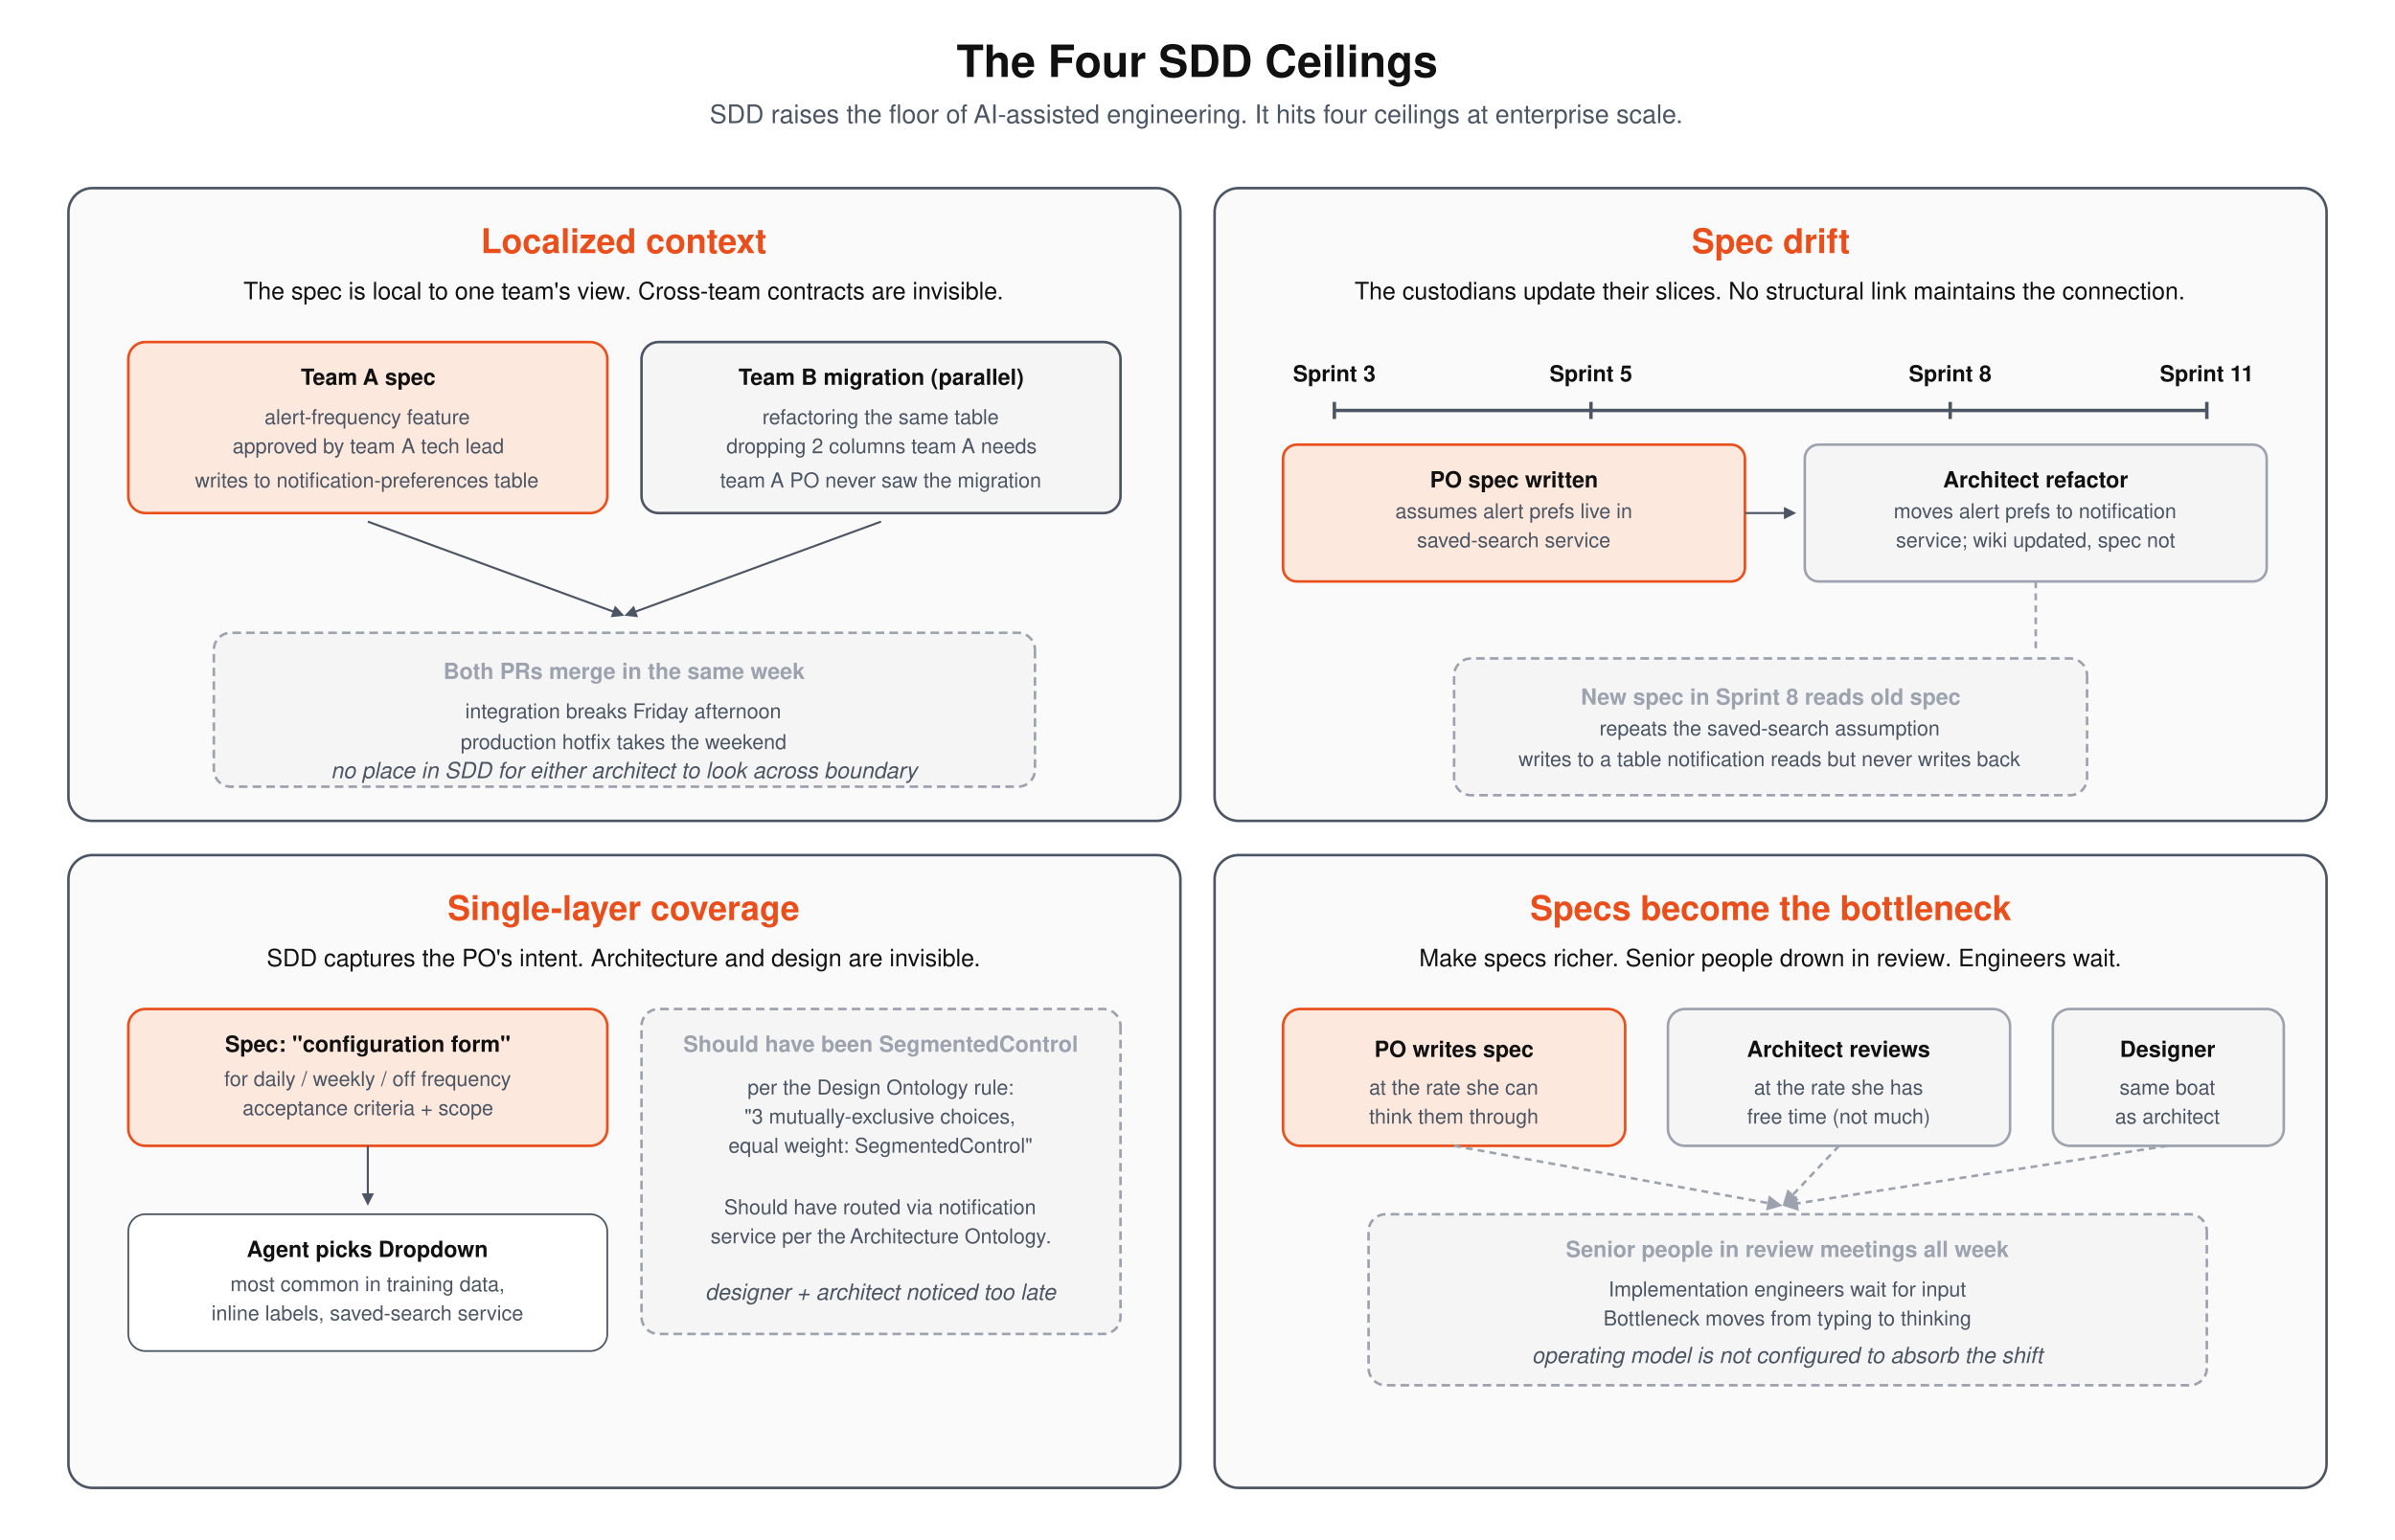
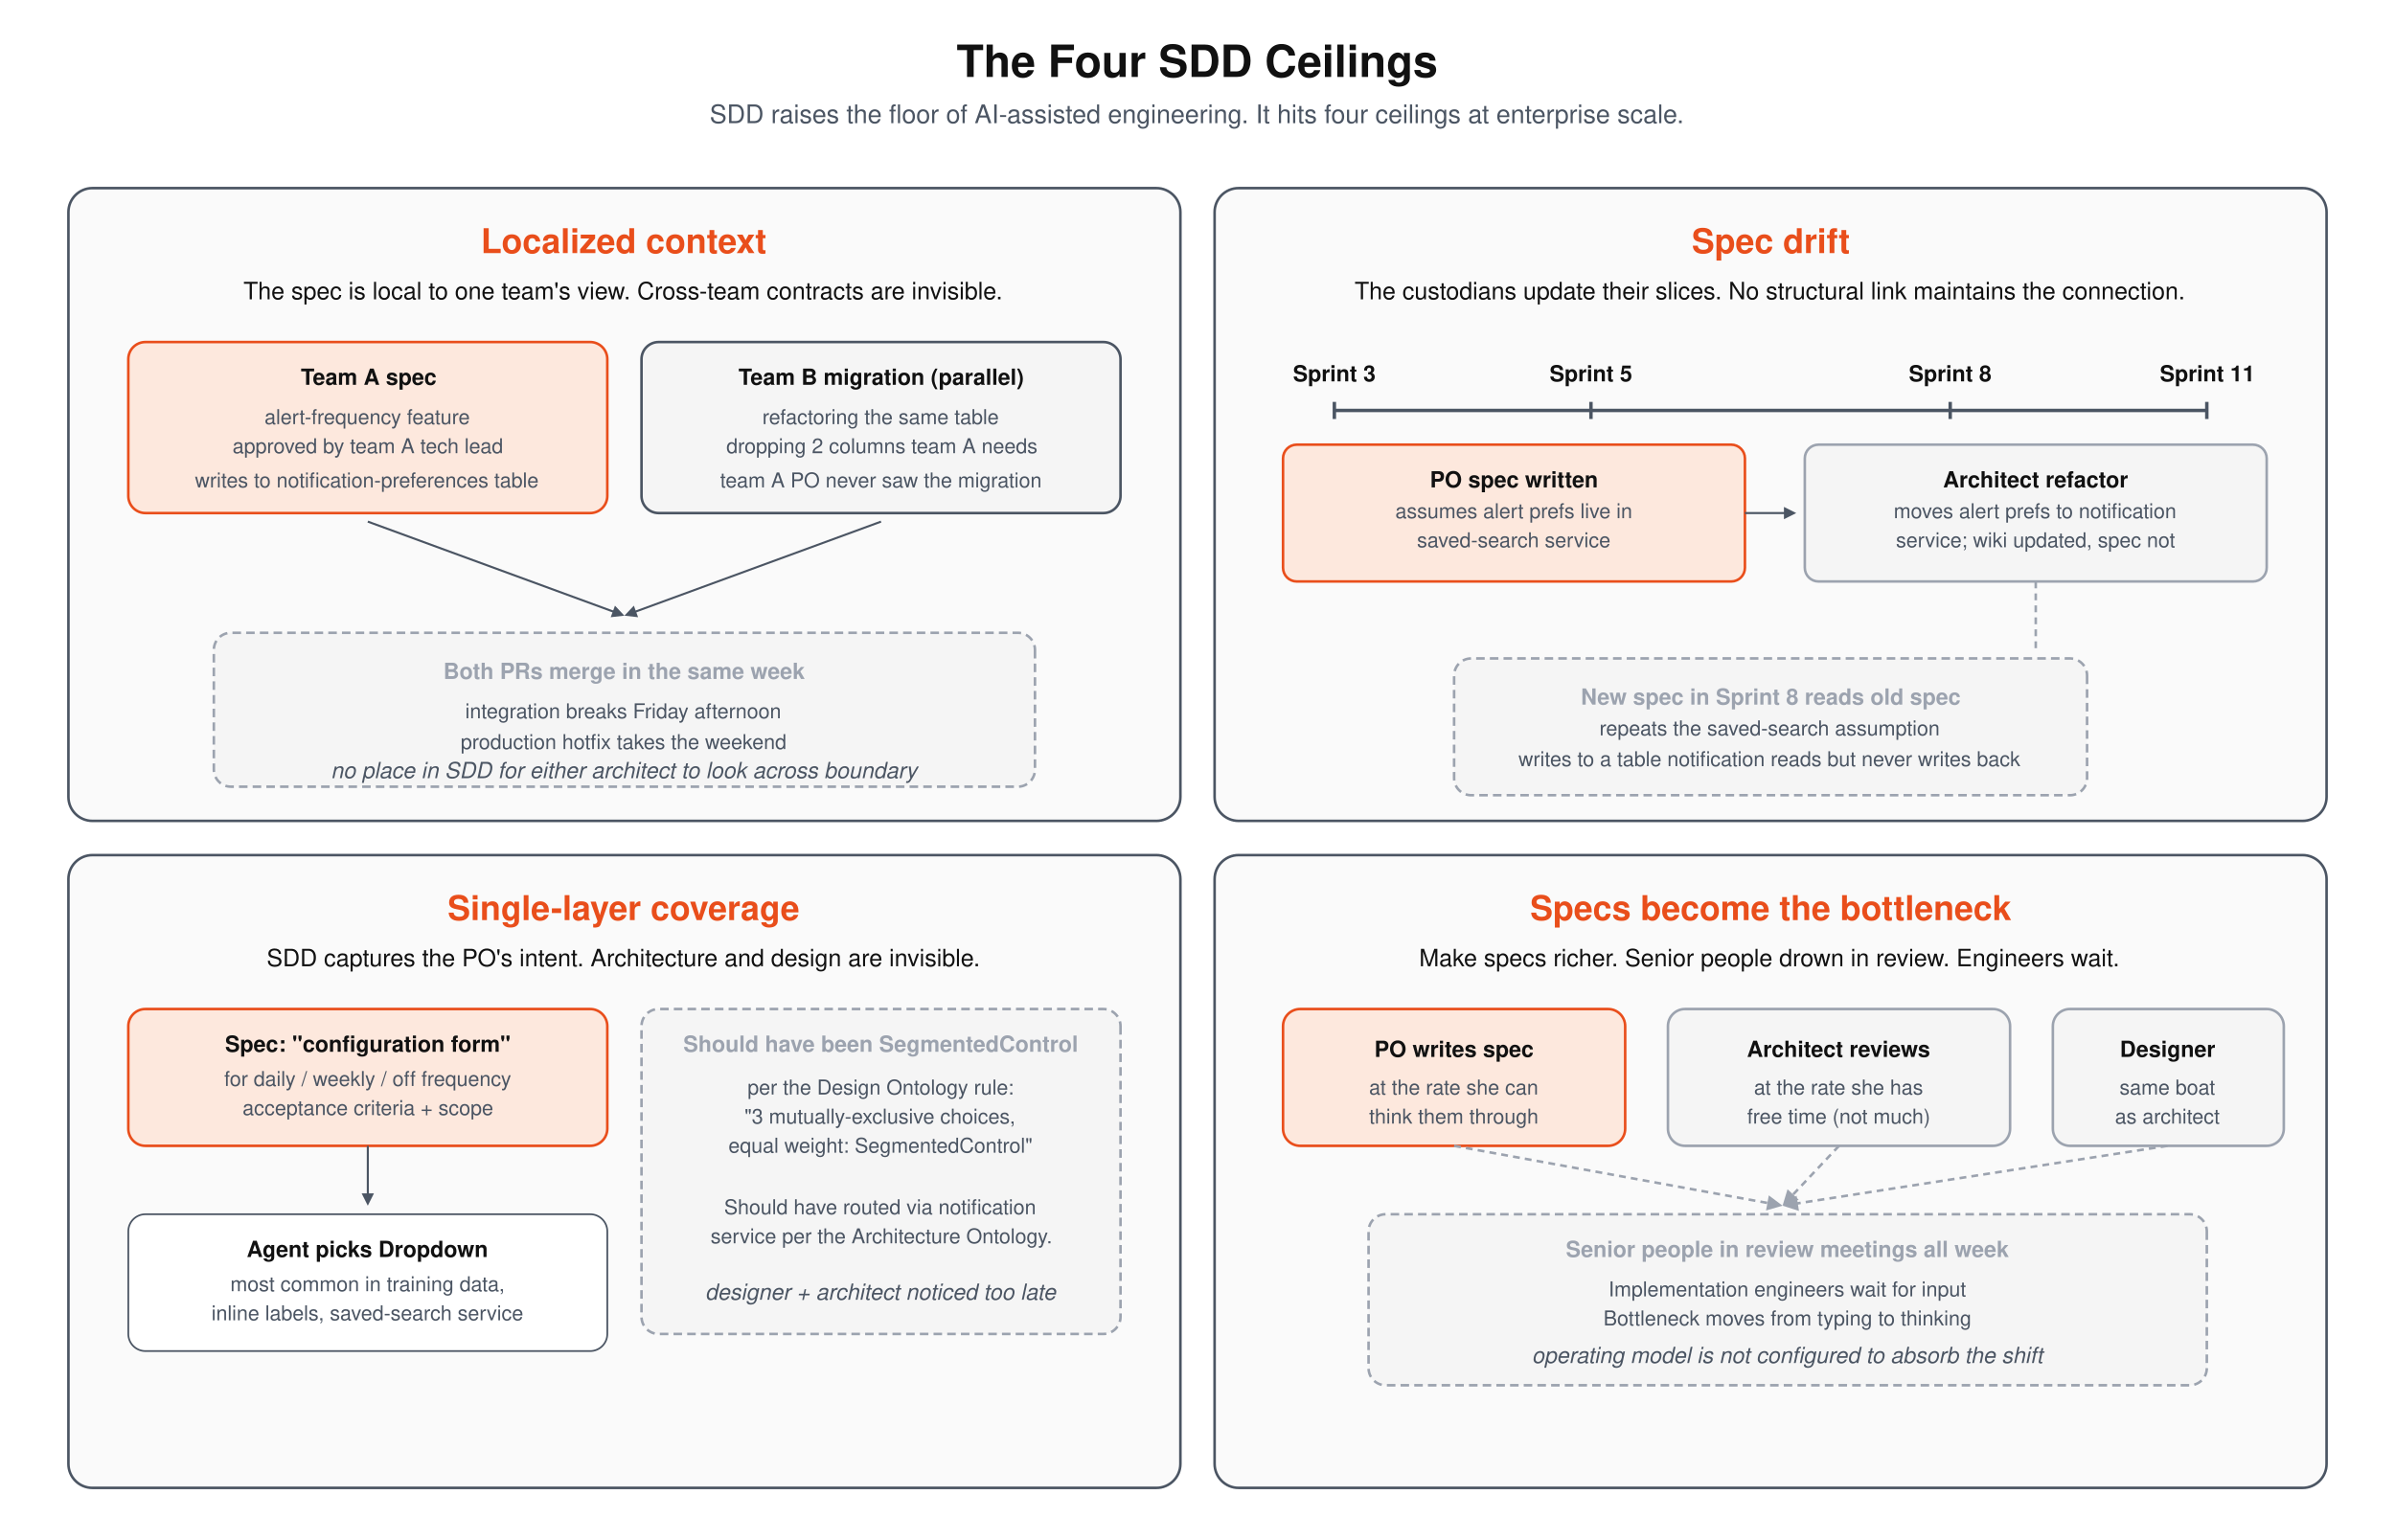
<svg xmlns="http://www.w3.org/2000/svg" width="100%" height="100%" viewBox="0 0 1400 900" version="1.1" xml:space="preserve" style="fill-rule:evenodd;clip-rule:evenodd;" class="se-svg">
  <g transform="matrix(1,0,0,1,700,45)">
    <text x="-140.842px" y="0px" style="font-family:'Helvetica-Bold', 'Helvetica';font-weight:700;font-size:26px;fill:var(--se-text,#111111);">The Four SDD Ceilings</text>
  </g>
  <g transform="matrix(1,0,0,1,700,72)">
    <g transform="matrix(15,0,0,15,-180.1062,0)">
        </g>
    <g transform="matrix(15,0,0,15,-175.9387,0)">
        </g>
-     <text x="-285.143px" y="0px" style="font-family:'Helvetica';font-size:15px;fill:var(--se-text-secondary,#4b5563);">SDD raises the ﬂoor of <tspan x="-130.902px -120.897px " y="0px 0px ">AI</tspan>-assisted engineering. It hits four ceilings at enterprise scale.</text>
+     <text x="-285.143px" y="0px" style="font-family:'Helvetica';font-size:15px;fill:var(--se-text-secondary,#4b5563);">SDD raises the ﬂoor of AI-assisted engineering. It hits four ceilings at enterprise scale.</text>
  </g>
  <path d="M690,124L690,466C690,473.727 683.727,480 676,480L54,480C46.273,480 40,473.727 40,466L40,124C40,116.273 46.273,110 54,110L676,110C683.727,110 690,116.273 690,124Z" style="fill:var(--se-panel-fill-alt,#fafafa);stroke:var(--se-text-secondary,#4b5563);stroke-width:1.5px;" />
  <g transform="matrix(1,0,0,1,365,148)">
    <text x="-83.906px" y="0px" style="font-family:'Helvetica-Bold', 'Helvetica';font-weight:700;font-size:20px;fill:var(--se-accent,#E94E1B);">Localized context</text>
  </g>
  <g transform="matrix(1,0,0,1,365,175)">
-     <text x="-222.708px" y="0px" style="font-family:'Helvetica';font-size:14px;fill:var(--se-text,#111111);">The spec is local to one team's view<tspan x="0.191px 4.081px " y="0px 0px ">. </tspan>Cross-team contracts are invisible.</text>
+     <text x="-222.708px" y="0px" style="font-family:'Helvetica';font-size:14px;fill:var(--se-text,#111111);">The spec is local to one team's view. Cross-team contracts are invisible.</text>
  </g>
  <path d="M355,210L355,290C355,295.519 350.519,300 345,300L85,300C79.481,300 75,295.519 75,290L75,210C75,204.481 79.481,200 85,200L345,200C350.519,200 355,204.481 355,210Z" style="fill:var(--se-accent-fill,#FDE8DD);stroke:var(--se-accent,#E94E1B);stroke-width:1.5px;" />
  <g transform="matrix(1,0,0,1,215,225)">
-     <text x="-39.146px" y="0px" style="font-family:'Helvetica-Bold', 'Helvetica';font-weight:700;font-size:13px;fill:var(--se-text,#111111);">T<tspan x="-32.164px -24.934px " y="0px 0px ">ea</tspan>m <tspan x="-3.009px 5.903px 9.515px " y="0px 0px 0px ">A s</tspan>pec</text>
+     <text x="-39.146px" y="0px" style="font-family:'Helvetica-Bold', 'Helvetica';font-weight:700;font-size:13px;fill:var(--se-text,#111111);">Team A spec</text>
  </g>
  <g transform="matrix(1,0,0,1,215,248)">
    <text x="-60.366px" y="0px" style="font-family:'Helvetica';font-size:12px;fill:var(--se-text-secondary,#4b5563);">alert-frequency feature</text>
  </g>
  <g transform="matrix(1,0,0,1,215,265)">
-     <text x="-79.061px" y="0px" style="font-family:'Helvetica';font-size:12px;fill:var(--se-text-secondary,#4b5563);">approved by team <tspan x="19.676px 27.023px 30.357px " y="0px 0px 0px ">A t</tspan>ech lead</text>
+     <text x="-79.061px" y="0px" style="font-family:'Helvetica';font-size:12px;fill:var(--se-text-secondary,#4b5563);">approved by team A tech lead</text>
  </g>
  <g transform="matrix(1,0,0,1,215,285)">
    <g transform="matrix(12,0,0,12,-33.69141,0)">
        </g>
    <g transform="matrix(12,0,0,12,-30.35742,0)">
        </g>
    <text x="-101.051px" y="0px" style="font-family:'Helvetica';font-size:12px;fill:var(--se-text-secondary,#4b5563);">writes to notiﬁcation-preferences table</text>
  </g>
  <path d="M655,210L655,290C655,295.519 650.519,300 645,300L385,300C379.481,300 375,295.519 375,290L375,210C375,204.481 379.481,200 385,200L645,200C650.519,200 655,204.481 655,210Z" style="fill:var(--se-panel-fill,#f5f5f5);stroke:var(--se-text-secondary,#4b5563);stroke-width:1.5px;" />
  <g transform="matrix(1,0,0,1,515,225)">
-     <text x="-83.316px" y="0px" style="font-family:'Helvetica-Bold', 'Helvetica';font-weight:700;font-size:13px;fill:var(--se-text,#111111);">T<tspan x="-76.334px -69.104px " y="0px 0px ">ea</tspan>m B migration (parallel)</text>
+     <text x="-83.316px" y="0px" style="font-family:'Helvetica-Bold', 'Helvetica';font-weight:700;font-size:13px;fill:var(--se-text,#111111);">Team B migration (parallel)</text>
  </g>
  <g transform="matrix(1,0,0,1,515,248)">
    <text x="-69.372px" y="0px" style="font-family:'Helvetica';font-size:12px;fill:var(--se-text-secondary,#4b5563);">refactoring the same table</text>
  </g>
  <g transform="matrix(1,0,0,1,515,265)">
-     <text x="-90.398px" y="0px" style="font-family:'Helvetica';font-size:12px;fill:var(--se-text-secondary,#4b5563);">dropping 2 columns team <tspan x="47.021px 54.369px 57.703px " y="0px 0px 0px ">A n</tspan>eeds</text>
+     <text x="-90.398px" y="0px" style="font-family:'Helvetica';font-size:12px;fill:var(--se-text-secondary,#4b5563);">dropping 2 columns team A needs</text>
  </g>
  <g transform="matrix(1,0,0,1,515,285)">
-     <text x="-94.052px" y="0px" style="font-family:'Helvetica';font-size:12px;fill:var(--se-text-secondary,#4b5563);">team <tspan x="-64.696px -57.349px -54.015px " y="0px 0px 0px ">A P</tspan>O never saw the migration</text>
+     <text x="-94.052px" y="0px" style="font-family:'Helvetica';font-size:12px;fill:var(--se-text-secondary,#4b5563);">team A PO never saw the migration</text>
  </g>
  <path d="M359.479,354.141L365,360L357.001,360.901L359.479,354.141Z" style="fill:var(--se-text-secondary,#4b5563);fill-rule:nonzero;" />
  <path d="M215,305C215,305 332.737,348.17 359.592,358.017" style="fill:none;fill-rule:nonzero;stroke:var(--se-text-secondary,#4b5563);stroke-width:1.2px;" />
  <path d="M372.999,360.901L365,360L370.521,354.141L372.999,360.901Z" style="fill:var(--se-text-secondary,#4b5563);fill-rule:nonzero;" />
  <path d="M515,305C515,305 397.263,348.17 370.408,358.017" style="fill:none;fill-rule:nonzero;stroke:var(--se-text-secondary,#4b5563);stroke-width:1.2px;" />
  <path d="M605,380L605,450C605,455.519 600.519,460 595,460L135,460C129.481,460 125,455.519 125,450L125,380C125,374.481 129.481,370 135,370L595,370C600.519,370 605,374.481 605,380Z" style="fill:var(--se-panel-fill,#f5f5f5);stroke:var(--se-panel-stroke,#9ca3af);stroke-width:1.5px;stroke-dasharray:5,3;" />
  <g transform="matrix(1,0,0,1,365,397)">
    <text x="-105.841px" y="0px" style="font-family:'Helvetica-Bold', 'Helvetica';font-weight:700;font-size:13px;fill:var(--se-panel-stroke,#9ca3af);">Both PRs merge in the same week</text>
  </g>
  <g transform="matrix(1,0,0,1,365,420)">
    <text x="-93.053px" y="0px" style="font-family:'Helvetica';font-size:12px;fill:var(--se-text-secondary,#4b5563);">integration breaks Friday afternoon</text>
  </g>
  <g transform="matrix(1,0,0,1,365,438)">
    <g transform="matrix(12,0,0,12,-19.67285,0)">
        </g>
    <g transform="matrix(12,0,0,12,-16.33887,0)">
        </g>
    <text x="-95.728px" y="0px" style="font-family:'Helvetica';font-size:12px;fill:var(--se-text-secondary,#4b5563);">production hotﬁx takes the weekend</text>
  </g>
  <g transform="matrix(1,0,0,1,365,455)">
    <text x="-171.615px" y="0px" style="font-family:'Helvetica-Oblique', 'Helvetica';font-style:italic;font-size:13px;fill:var(--se-text-secondary,#4b5563);">no place in SDD for either architect to look across boundary</text>
  </g>
  <path d="M1360,124L1360,466C1360,473.727 1353.727,480 1346,480L724,480C716.273,480 710,473.727 710,466L710,124C710,116.273 716.273,110 724,110L1346,110C1353.727,110 1360,116.273 1360,124Z" style="fill:var(--se-panel-fill-alt,#fafafa);stroke:var(--se-text-secondary,#4b5563);stroke-width:1.5px;" />
  <g transform="matrix(1,0,0,1,1035,148)">
    <text x="-46.118px" y="0px" style="font-family:'Helvetica-Bold', 'Helvetica';font-weight:700;font-size:20px;fill:var(--se-accent,#E94E1B);">Spec drift</text>
  </g>
  <g transform="matrix(1,0,0,1,1035,175)">
    <text x="-243.182px" y="0px" style="font-family:'Helvetica';font-size:14px;fill:var(--se-text,#111111);">The custodians update their slices. No structural link maintains the connection.</text>
  </g>
  <path d="M780,240L1290,240" style="fill:none;fill-rule:nonzero;stroke:var(--se-text-secondary,#4b5563);stroke-width:2px;" />
  <path d="M780,235L780,245" style="fill:none;fill-rule:nonzero;stroke:var(--se-text-secondary,#4b5563);stroke-width:2px;" />
  <path d="M930,235L930,245" style="fill:none;fill-rule:nonzero;stroke:var(--se-text-secondary,#4b5563);stroke-width:2px;" />
  <path d="M1140,235L1140,245" style="fill:none;fill-rule:nonzero;stroke:var(--se-text-secondary,#4b5563);stroke-width:2px;" />
  <path d="M1290,235L1290,245" style="fill:none;fill-rule:nonzero;stroke:var(--se-text-secondary,#4b5563);stroke-width:2px;" />
  <g transform="matrix(1,0,0,1,780,223)">
    <text x="-24.197px" y="0px" style="font-family:'Helvetica-Bold', 'Helvetica';font-weight:700;font-size:13px;fill:var(--se-text,#111111);">Sprint 3</text>
  </g>
  <g transform="matrix(1,0,0,1,930,223)">
    <text x="-24.197px" y="0px" style="font-family:'Helvetica-Bold', 'Helvetica';font-weight:700;font-size:13px;fill:var(--se-text,#111111);">Sprint 5</text>
  </g>
  <g transform="matrix(1,0,0,1,1140,223)">
    <text x="-24.197px" y="0px" style="font-family:'Helvetica-Bold', 'Helvetica';font-weight:700;font-size:13px;fill:var(--se-text,#111111);">Sprint 8</text>
  </g>
  <g transform="matrix(1,0,0,1,1290,223)">
-     <text x="-27.457px" y="0px" style="font-family:'Helvetica-Bold', 'Helvetica';font-weight:700;font-size:13px;fill:var(--se-text,#111111);">Sprint 1<tspan x="20.227px " y="0px ">1</tspan>
-     </text>
+     <text x="-27.457px" y="0px" style="font-family:'Helvetica-Bold', 'Helvetica';font-weight:700;font-size:13px;fill:var(--se-text,#111111);">Sprint 11</text>
  </g>
  <path d="M1020,268L1020,332C1020,336.415 1016.415,340 1012,340L758,340C753.585,340 750,336.415 750,332L750,268C750,263.585 753.585,260 758,260L1012,260C1016.415,260 1020,263.585 1020,268Z" style="fill:var(--se-accent-fill,#FDE8DD);stroke:var(--se-accent,#E94E1B);stroke-width:1.5px;" />
  <g transform="matrix(1,0,0,1,885,285)">
    <text x="-49.125px" y="0px" style="font-family:'Helvetica-Bold', 'Helvetica';font-weight:700;font-size:13px;fill:var(--se-text,#111111);">PO spec written</text>
  </g>
  <g transform="matrix(1,0,0,1,885,303)">
    <text x="-69.36px" y="0px" style="font-family:'Helvetica';font-size:12px;fill:var(--se-text-secondary,#4b5563);">assumes alert prefs live in</text>
  </g>
  <g transform="matrix(1,0,0,1,885,320)">
    <text x="-56.689px" y="0px" style="font-family:'Helvetica';font-size:12px;fill:var(--se-text-secondary,#4b5563);">saved-search service</text>
  </g>
  <path d="M1042.8,296.4L1050,300L1042.8,303.6L1042.8,296.4Z" style="fill:var(--se-text-secondary,#4b5563);fill-rule:nonzero;" />
  <path d="M1020,300L1044.24,300" style="fill:none;fill-rule:nonzero;stroke:var(--se-text-secondary,#4b5563);stroke-width:1.2px;" />
  <path d="M1325,268L1325,332C1325,336.415 1321.415,340 1317,340L1063,340C1058.585,340 1055,336.415 1055,332L1055,268C1055,263.585 1058.585,260 1063,260L1317,260C1321.415,260 1325,263.585 1325,268Z" style="fill:var(--se-panel-fill,#f5f5f5);stroke:var(--se-panel-stroke,#9ca3af);stroke-width:1.5px;" />
  <g transform="matrix(1,0,0,1,1190,285)">
    <text x="-54.184px" y="0px" style="font-family:'Helvetica-Bold', 'Helvetica';font-weight:700;font-size:13px;fill:var(--se-text,#111111);">Architect refactor</text>
  </g>
  <g transform="matrix(1,0,0,1,1190,303)">
    <g transform="matrix(12,0,0,12,45.01758,0)">
        </g>
    <g transform="matrix(12,0,0,12,48.35156,0)">
        </g>
    <text x="-83.039px" y="0px" style="font-family:'Helvetica';font-size:12px;fill:var(--se-text-secondary,#4b5563);">moves alert prefs to notiﬁcation</text>
  </g>
  <g transform="matrix(1,0,0,1,1190,320)">
    <text x="-81.709px" y="0px" style="font-family:'Helvetica';font-size:12px;fill:var(--se-text-secondary,#4b5563);">service; wiki updated, spec not</text>
  </g>
  <path d="M1190,340L1190,380" style="fill:none;fill-rule:nonzero;stroke:var(--se-panel-stroke,#9ca3af);stroke-width:1.5px;stroke-dasharray:4,3;" />
  <path d="M1220,395L1220,455C1220,460.519 1215.519,465 1210,465L860,465C854.481,465 850,460.519 850,455L850,395C850,389.481 854.481,385 860,385L1210,385C1215.519,385 1220,389.481 1220,395Z" style="fill:var(--se-panel-fill,#f5f5f5);stroke:var(--se-panel-stroke,#9ca3af);stroke-width:1.5px;stroke-dasharray:5,3;" />
  <g transform="matrix(1,0,0,1,1035,412)">
    <text x="-110.897px" y="0px" style="font-family:'Helvetica-Bold', 'Helvetica';font-weight:700;font-size:13px;fill:var(--se-panel-stroke,#9ca3af);">New spec in Sprint 8 reads old spec</text>
  </g>
  <g transform="matrix(1,0,0,1,1035,430)">
    <text x="-100.055px" y="0px" style="font-family:'Helvetica';font-size:12px;fill:var(--se-text-secondary,#4b5563);">repeats the saved-search assumption</text>
  </g>
  <g transform="matrix(1,0,0,1,1035,448)">
    <g transform="matrix(12,0,0,12,-40.68457,0)">
        </g>
    <g transform="matrix(12,0,0,12,-37.35059,0)">
        </g>
    <text x="-147.407px" y="0px" style="font-family:'Helvetica';font-size:12px;fill:var(--se-text-secondary,#4b5563);">writes to a table notiﬁcation reads but never writes back</text>
  </g>
  <path d="M690,514L690,856C690,863.727 683.727,870 676,870L54,870C46.273,870 40,863.727 40,856L40,514C40,506.273 46.273,500 54,500L676,500C683.727,500 690,506.273 690,514Z" style="fill:var(--se-panel-fill-alt,#fafafa);stroke:var(--se-text-secondary,#4b5563);stroke-width:1.5px;" />
  <g transform="matrix(1,0,0,1,365,538)">
    <text x="-103.384px" y="0px" style="font-family:'Helvetica-Bold', 'Helvetica';font-weight:700;font-size:20px;fill:var(--se-accent,#E94E1B);">Single-layer coverage</text>
  </g>
  <g transform="matrix(1,0,0,1,365,565)">
-     <text x="-209.115px" y="0px" style="font-family:'Helvetica';font-size:14px;fill:var(--se-text,#111111);">SDD captures the PO's intent. <tspan x="-19.677px -10.339px " y="0px 0px ">Ar</tspan>chitecture and design are invisible.</text>
+     <text x="-209.115px" y="0px" style="font-family:'Helvetica';font-size:14px;fill:var(--se-text,#111111);">SDD captures the PO's intent. Architecture and design are invisible.</text>
  </g>
  <path d="M355,600L355,660C355,665.519 350.519,670 345,670L85,670C79.481,670 75,665.519 75,660L75,600C75,594.481 79.481,590 85,590L345,590C350.519,590 355,594.481 355,600Z" style="fill:var(--se-accent-fill,#FDE8DD);stroke:var(--se-accent,#E94E1B);stroke-width:1.5px;" />
  <g transform="matrix(1,0,0,1,215,615)">
    <g transform="matrix(13,0,0,13,-15.15503,0)">
        </g>
    <g transform="matrix(13,0,0,13,-10.82593,0)">
        </g>
    <text x="-83.443px" y="0px" style="font-family:'Helvetica-Bold', 'Helvetica';font-weight:700;font-size:13px;fill:var(--se-text,#111111);">Spec: "conﬁguration form"</text>
  </g>
  <g transform="matrix(1,0,0,1,215,635)">
-     <text x="-83.933px" y="0px" style="font-family:'Helvetica';font-size:12px;fill:var(--se-text-secondary,#4b5563);">for daily / weekly / of<tspan x="24.565px 27.899px " y="0px 0px ">f </tspan>frequency</text>
+     <text x="-83.933px" y="0px" style="font-family:'Helvetica';font-size:12px;fill:var(--se-text-secondary,#4b5563);">for daily / weekly / off frequency</text>
  </g>
  <g transform="matrix(1,0,0,1,215,652)">
    <text x="-73.207px" y="0px" style="font-family:'Helvetica';font-size:12px;fill:var(--se-text-secondary,#4b5563);">acceptance criteria + scope</text>
  </g>
  <path d="M218.6,697.8L215,705L211.4,697.8L218.6,697.8Z" style="fill:var(--se-text-secondary,#4b5563);fill-rule:nonzero;" />
  <path d="M215,670L215,699.24" style="fill:none;fill-rule:nonzero;stroke:var(--se-text-secondary,#4b5563);stroke-width:1.2px;" />
  <path d="M355,720L355,780C355,785.519 350.519,790 345,790L85,790C79.481,790 75,785.519 75,780L75,720C75,714.481 79.481,710 85,710L345,710C350.519,710 355,714.481 355,720Z" style="fill:var(--se-box-fill,#ffffff);stroke:var(--se-text-secondary,#4b5563);stroke-width:1px;" />
  <g transform="matrix(1,0,0,1,215,735)">
    <text x="-70.78px" y="0px" style="font-family:'Helvetica-Bold', 'Helvetica';font-weight:700;font-size:13px;fill:var(--se-text,#111111);">Agent picks Dropdown</text>
  </g>
  <g transform="matrix(1,0,0,1,215,755)">
    <text x="-80.37px" y="0px" style="font-family:'Helvetica';font-size:12px;fill:var(--se-text-secondary,#4b5563);">most common in training data,</text>
  </g>
  <g transform="matrix(1,0,0,1,215,772)">
    <text x="-91.377px" y="0px" style="font-family:'Helvetica';font-size:12px;fill:var(--se-text-secondary,#4b5563);">inline labels, saved-search service</text>
  </g>
  <path d="M655,600L655,770C655,775.519 650.519,780 645,780L385,780C379.481,780 375,775.519 375,770L375,600C375,594.481 379.481,590 385,590L645,590C650.519,590 655,594.481 655,600Z" style="fill:var(--se-panel-fill,#f5f5f5);stroke:var(--se-panel-stroke,#9ca3af);stroke-width:1.5px;stroke-dasharray:5,3;" />
  <g transform="matrix(1,0,0,1,515,615)">
    <text x="-115.569px" y="0px" style="font-family:'Helvetica-Bold', 'Helvetica';font-weight:700;font-size:13px;fill:var(--se-panel-stroke,#9ca3af);">Should have been SegmentedControl</text>
  </g>
  <g transform="matrix(1,0,0,1,515,640)">
    <text x="-78.044px" y="0px" style="font-family:'Helvetica';font-size:12px;fill:var(--se-text-secondary,#4b5563);">per the Design Ontology rule:</text>
  </g>
  <g transform="matrix(1,0,0,1,515,657)">
    <text x="-79.828px" y="0px" style="font-family:'Helvetica';font-size:12px;fill:var(--se-text-secondary,#4b5563);">"3 mutually-exclusive choices,</text>
  </g>
  <g transform="matrix(1,0,0,1,515,674)">
    <text x="-89.186px" y="0px" style="font-family:'Helvetica';font-size:12px;fill:var(--se-text-secondary,#4b5563);">equal weight: SegmentedControl"</text>
  </g>
  <g transform="matrix(1,0,0,1,515,710)">
    <g transform="matrix(12,0,0,12,53.70703,0)">
        </g>
    <g transform="matrix(12,0,0,12,57.04102,0)">
        </g>
    <text x="-91.729px" y="0px" style="font-family:'Helvetica';font-size:12px;fill:var(--se-text-secondary,#4b5563);">Should have routed via notiﬁcation</text>
  </g>
  <g transform="matrix(1,0,0,1,515,727)">
-     <text x="-99.609px" y="0px" style="font-family:'Helvetica';font-size:12px;fill:var(--se-text-secondary,#4b5563);">service per the <tspan x="-18.229px -10.225px " y="0px 0px ">Ar</tspan>chitecture Ontology<tspan x="96.275px " y="0px ">.</tspan>
-     </text>
+     <text x="-99.609px" y="0px" style="font-family:'Helvetica';font-size:12px;fill:var(--se-text-secondary,#4b5563);">service per the Architecture Ontology.</text>
  </g>
  <g transform="matrix(1,0,0,1,515,760)">
    <text x="-102.8px" y="0px" style="font-family:'Helvetica-Oblique', 'Helvetica';font-style:italic;font-size:13px;fill:var(--se-text-secondary,#4b5563);">designer + architect noticed too late</text>
  </g>
  <path d="M1360,514L1360,856C1360,863.727 1353.727,870 1346,870L724,870C716.273,870 710,863.727 710,856L710,514C710,506.273 716.273,500 724,500L1346,500C1353.727,500 1360,506.273 1360,514Z" style="fill:var(--se-panel-fill-alt,#fafafa);stroke:var(--se-text-secondary,#4b5563);stroke-width:1.5px;" />
  <g transform="matrix(1,0,0,1,1035,538)">
    <text x="-140.601px" y="0px" style="font-family:'Helvetica-Bold', 'Helvetica';font-weight:700;font-size:20px;fill:var(--se-accent,#E94E1B);">Specs become the bottleneck</text>
  </g>
  <g transform="matrix(1,0,0,1,1035,565)">
-     <text x="-205.444px" y="0px" style="font-family:'Helvetica';font-size:14px;fill:var(--se-text,#111111);">Make specs richer<tspan x="-92.617px -88.727px " y="0px 0px ">. </tspan>Senior people drown in review<tspan x="101.948px 105.837px " y="0px 0px ">. </tspan>Engineers wait.</text>
+     <text x="-205.444px" y="0px" style="font-family:'Helvetica';font-size:14px;fill:var(--se-text,#111111);">Make specs richer. Senior people drown in review. Engineers wait.</text>
  </g>
  <path d="M950,600L950,660C950,665.519 945.519,670 940,670L760,670C754.481,670 750,665.519 750,660L750,600C750,594.481 754.481,590 760,590L940,590C945.519,590 950,594.481 950,600Z" style="fill:var(--se-accent-fill,#FDE8DD);stroke:var(--se-accent,#E94E1B);stroke-width:1.5px;" />
  <g transform="matrix(1,0,0,1,850,618)">
    <text x="-46.604px" y="0px" style="font-family:'Helvetica-Bold', 'Helvetica';font-weight:700;font-size:13px;fill:var(--se-text,#111111);">PO writes spec</text>
  </g>
  <g transform="matrix(1,0,0,1,850,640)">
    <text x="-49.699px" y="0px" style="font-family:'Helvetica';font-size:12px;fill:var(--se-text-secondary,#4b5563);">at the rate she can</text>
  </g>
  <g transform="matrix(1,0,0,1,850,657)">
    <text x="-49.696px" y="0px" style="font-family:'Helvetica';font-size:12px;fill:var(--se-text-secondary,#4b5563);">think them through</text>
  </g>
  <path d="M1175,600L1175,660C1175,665.519 1170.519,670 1165,670L985,670C979.481,670 975,665.519 975,660L975,600C975,594.481 979.481,590 985,590L1165,590C1170.519,590 1175,594.481 1175,600Z" style="fill:var(--se-panel-fill,#f5f5f5);stroke:var(--se-panel-stroke,#9ca3af);stroke-width:1.5px;" />
  <g transform="matrix(1,0,0,1,1075,618)">
    <text x="-53.831px" y="0px" style="font-family:'Helvetica-Bold', 'Helvetica';font-weight:700;font-size:13px;fill:var(--se-text,#111111);">Architect reviews</text>
  </g>
  <g transform="matrix(1,0,0,1,1075,640)">
    <text x="-49.699px" y="0px" style="font-family:'Helvetica';font-size:12px;fill:var(--se-text-secondary,#4b5563);">at the rate she has</text>
  </g>
  <g transform="matrix(1,0,0,1,1075,657)">
    <text x="-53.684px" y="0px" style="font-family:'Helvetica';font-size:12px;fill:var(--se-text-secondary,#4b5563);">free time (not much)</text>
  </g>
  <path d="M1335,600L1335,660C1335,665.519 1330.519,670 1325,670L1210,670C1204.481,670 1200,665.519 1200,660L1200,600C1200,594.481 1204.481,590 1210,590L1325,590C1330.519,590 1335,594.481 1335,600Z" style="fill:var(--se-panel-fill,#f5f5f5);stroke:var(--se-panel-stroke,#9ca3af);stroke-width:1.5px;" />
  <g transform="matrix(1,0,0,1,1267,618)">
    <text x="-27.815px" y="0px" style="font-family:'Helvetica-Bold', 'Helvetica';font-weight:700;font-size:13px;fill:var(--se-text,#111111);">Designer</text>
  </g>
  <g transform="matrix(1,0,0,1,1267,640)">
    <text x="-28.017px" y="0px" style="font-family:'Helvetica';font-size:12px;fill:var(--se-text-secondary,#4b5563);">same boat</text>
  </g>
  <g transform="matrix(1,0,0,1,1267,657)">
    <text x="-30.68px" y="0px" style="font-family:'Helvetica';font-size:12px;fill:var(--se-text-secondary,#4b5563);">as architect</text>
  </g>
  <path d="M1033.953,698.959L1042,705L1032.339,707.813L1033.953,698.959Z" style="fill:var(--se-panel-stroke,#9ca3af);fill-rule:nonzero;" />
  <path d="M850,670C850,670 1000.235,697.387 1034.917,703.709" style="fill:none;fill-rule:nonzero;stroke:var(--se-panel-stroke,#9ca3af);stroke-width:1.5px;stroke-dasharray:4,3;" />
  <path d="M1051.448,701.539L1042,705L1044.9,695.365L1051.448,701.539Z" style="fill:var(--se-panel-stroke,#9ca3af);fill-rule:nonzero;" />
  <path d="M1075,670C1075,670 1056.145,689.998 1046.939,699.761" style="fill:none;fill-rule:nonzero;stroke:var(--se-panel-stroke,#9ca3af);stroke-width:1.5px;stroke-dasharray:4,3;" />
  <path d="M1051.585,708.063L1042,705L1050.201,699.17L1051.585,708.063Z" style="fill:var(--se-panel-stroke,#9ca3af);fill-rule:nonzero;" />
  <path d="M1267,670C1267,670 1087.379,697.941 1049.114,703.893" style="fill:none;fill-rule:nonzero;stroke:var(--se-panel-stroke,#9ca3af);stroke-width:1.5px;stroke-dasharray:4,3;" />
  <path d="M1290,720L1290,800C1290,805.519 1285.519,810 1280,810L810,810C804.481,810 800,805.519 800,800L800,720C800,714.481 804.481,710 810,710L1280,710C1285.519,710 1290,714.481 1290,720Z" style="fill:var(--se-panel-fill,#f5f5f5);stroke:var(--se-panel-stroke,#9ca3af);stroke-width:1.5px;stroke-dasharray:5,3;" />
  <g transform="matrix(1,0,0,1,1045,735)">
    <text x="-129.686px" y="0px" style="font-family:'Helvetica-Bold', 'Helvetica';font-weight:700;font-size:13px;fill:var(--se-panel-stroke,#9ca3af);">Senior people in review meetings all week</text>
  </g>
  <g transform="matrix(1,0,0,1,1045,758)">
    <text x="-104.725px" y="0px" style="font-family:'Helvetica';font-size:12px;fill:var(--se-text-secondary,#4b5563);">Implementation engineers wait for input</text>
  </g>
  <g transform="matrix(1,0,0,1,1045,775)">
    <text x="-107.719px" y="0px" style="font-family:'Helvetica';font-size:12px;fill:var(--se-text-secondary,#4b5563);">Bottleneck moves from typing to thinking</text>
  </g>
  <g transform="matrix(1,0,0,1,1045,797)">
    <g transform="matrix(13,0,0,13,2.891357,0)">
        </g>
    <g transform="matrix(13,0,0,13,6.503174,0)">
        </g>
    <text x="-149.592px" y="0px" style="font-family:'Helvetica-Oblique', 'Helvetica';font-style:italic;font-size:13px;fill:var(--se-text-secondary,#4b5563);">operating model is not conﬁgured to absorb the shift</text>
  </g>
</svg>
